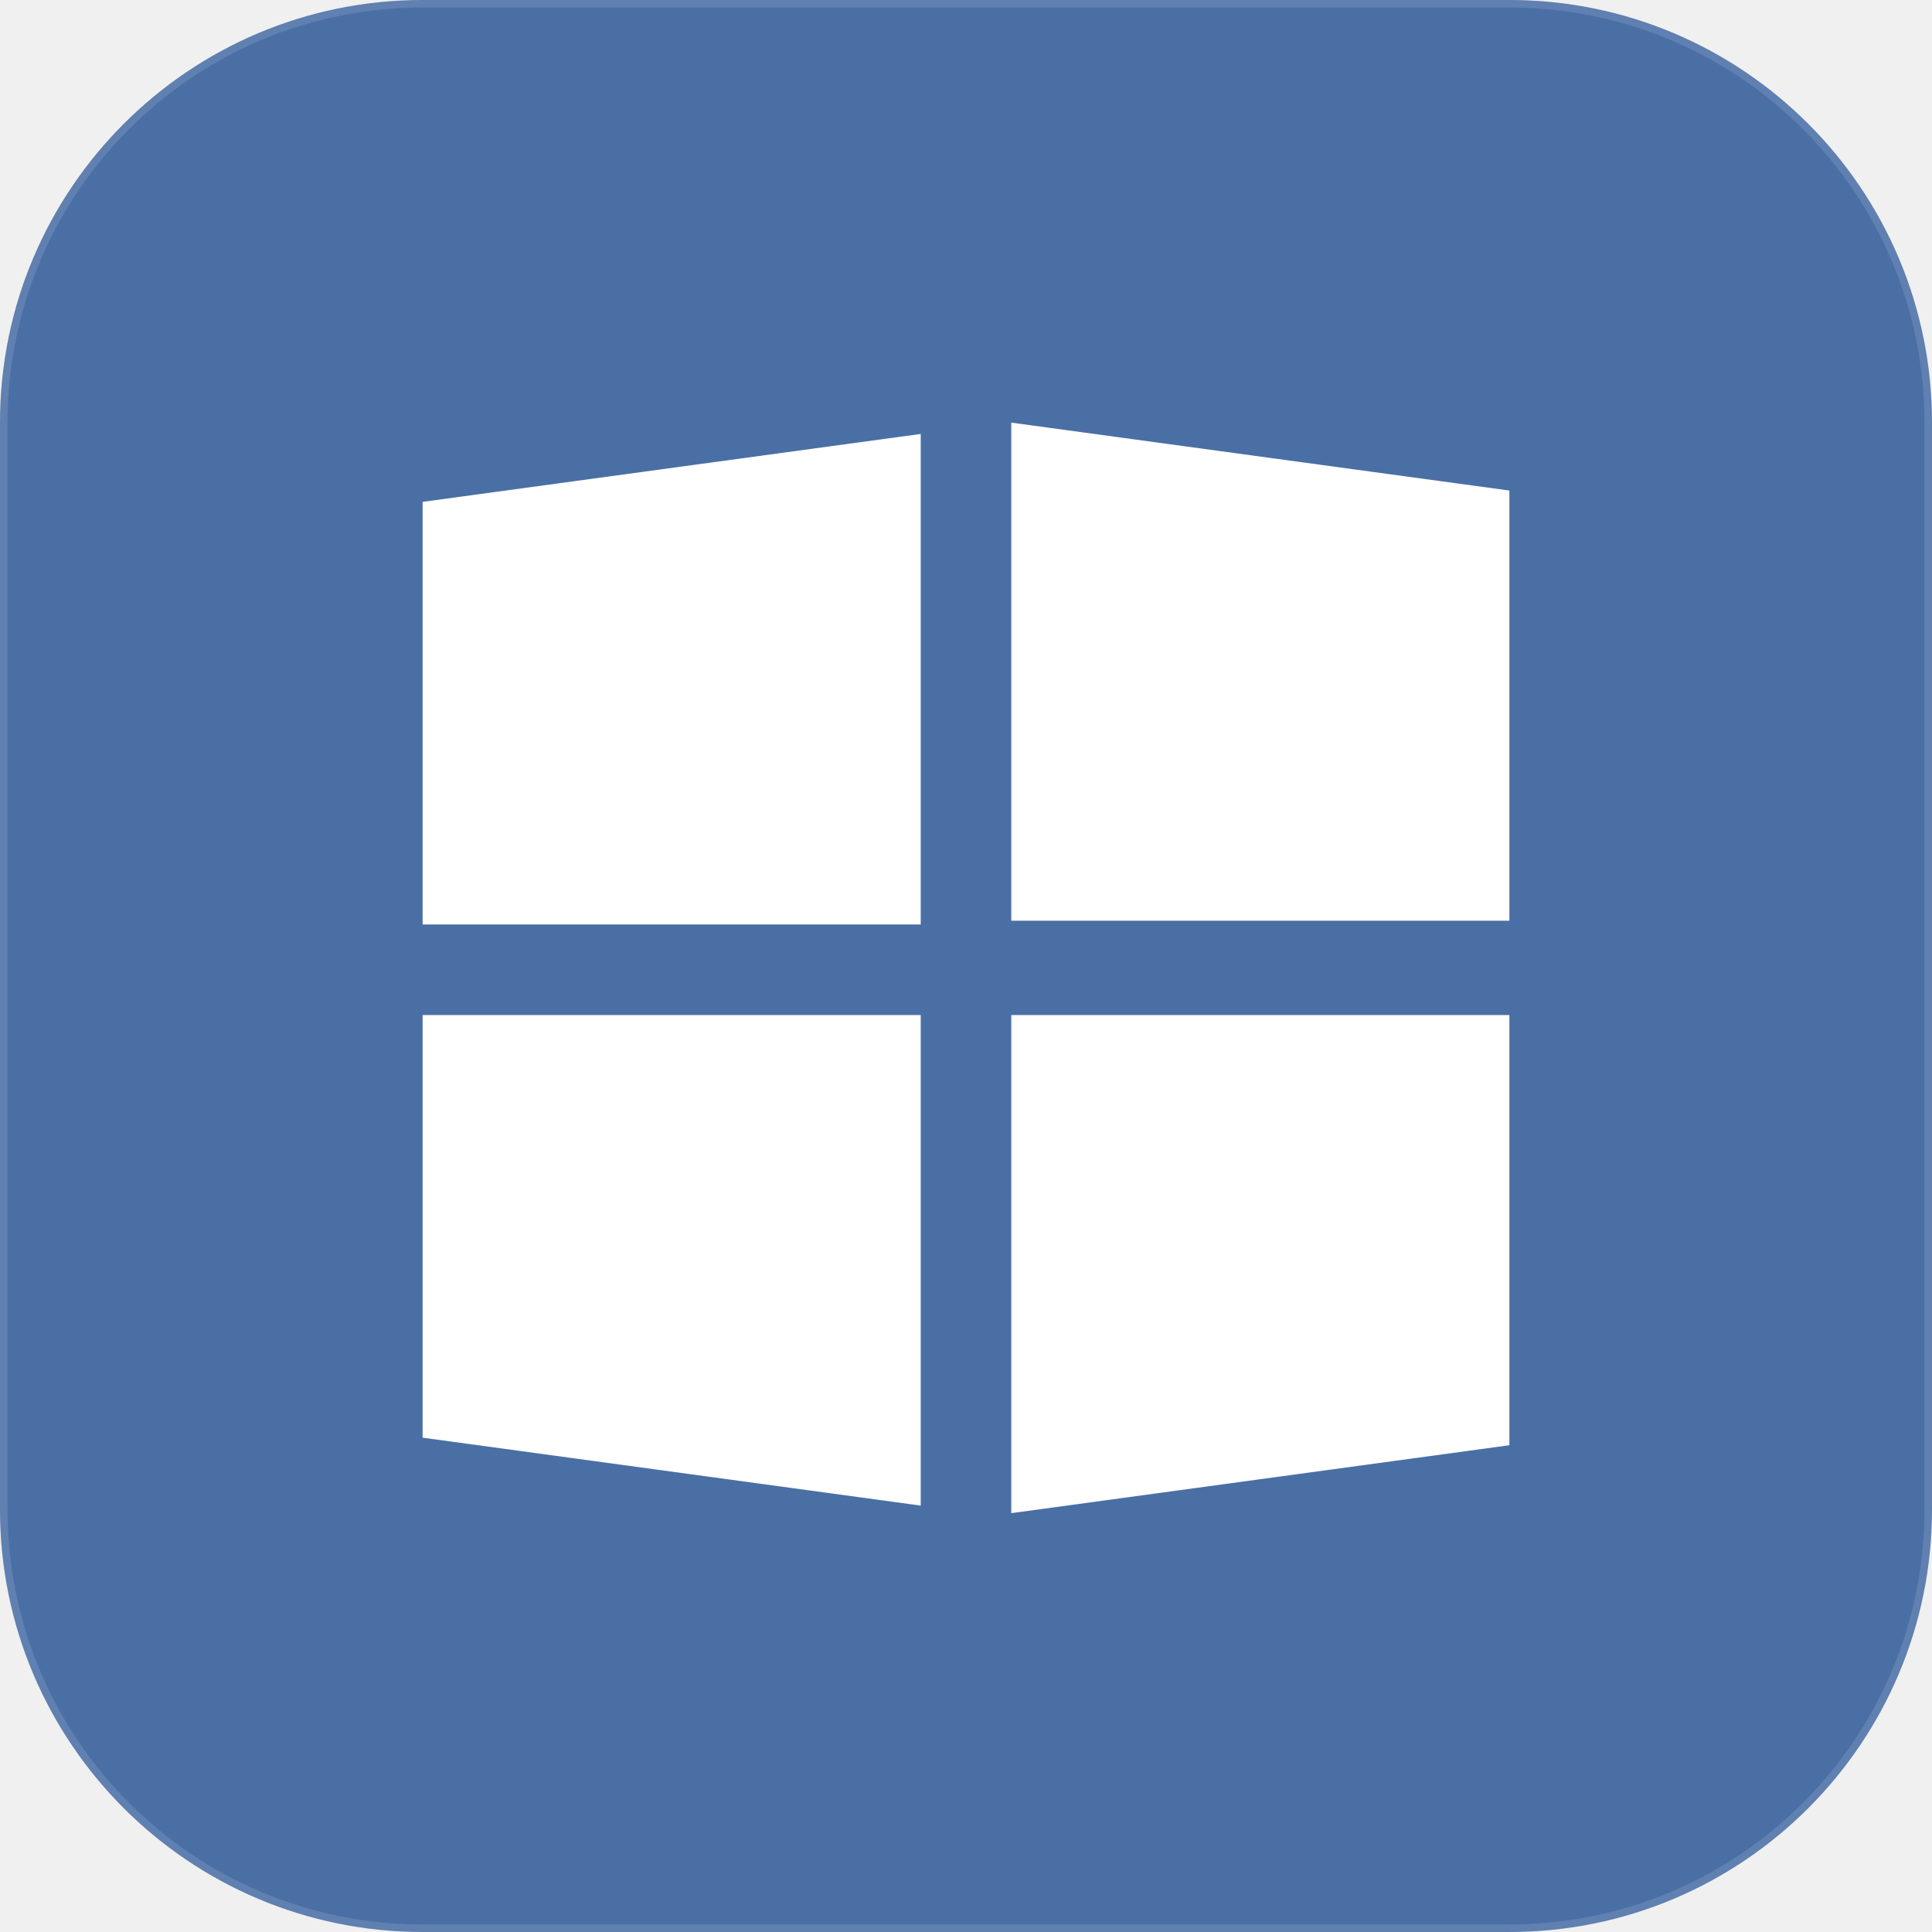
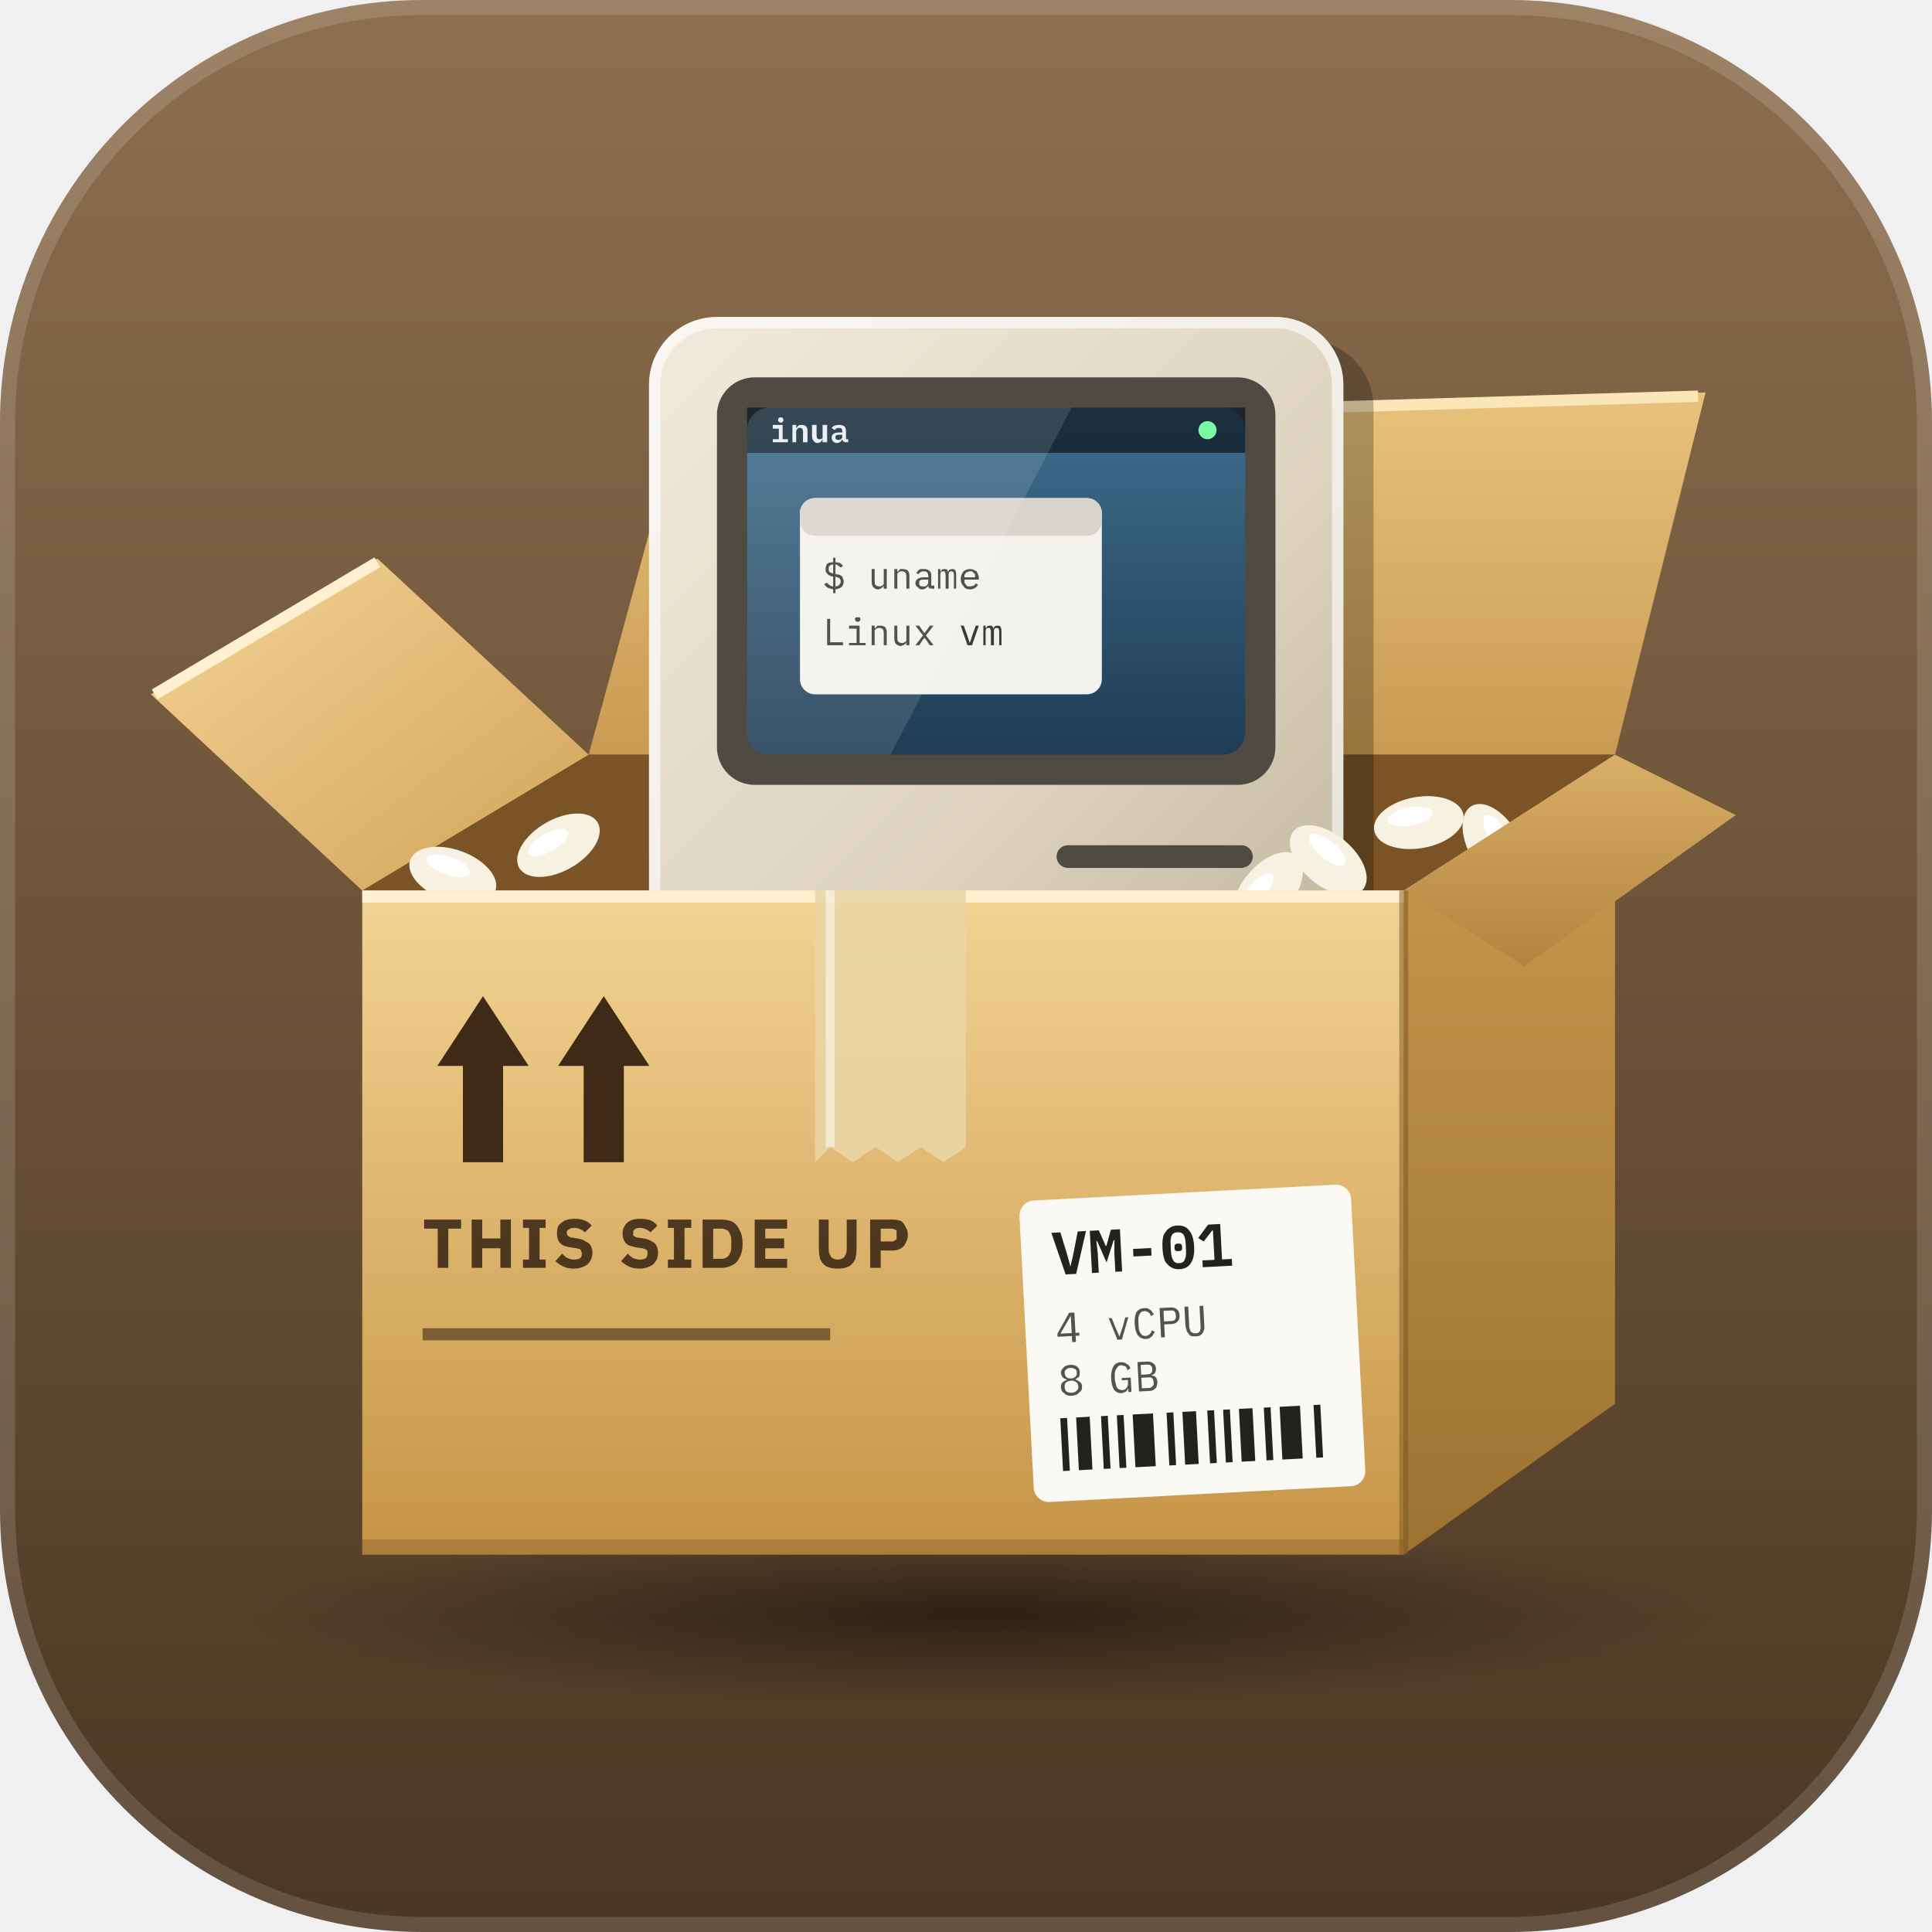
<svg xmlns="http://www.w3.org/2000/svg" viewBox="0 0 256 256">
-   <rect width="256" height="256" rx="56" fill="#4A6FA5" />
-   <rect x="0.5" y="0.5" width="255" height="255" rx="55.5" fill="none" stroke="#ffffff" stroke-opacity="0.12" />
-   <g fill="#ffffff">
-     <path d="M56 66.5l66-9v65H56z" />
-     <path d="M134 56l66 9v57h-66z" />
-     <path d="M56 134.5h66v65l-66-9z" />
-     <path d="M134 134.5h66v57l-66 9z" />
+   <defs>
+     <linearGradient id="vm-l1" x1="0" y1="0" x2="0" y2="1">
+       <stop offset="0" stop-color="#8E6F4E" />
+       <stop offset="1" stop-color="#4B3622" />
+     </linearGradient>
+     <radialGradient id="vm-r2" cx="0.5" cy="0.5" r="0.5">
+       <stop offset="0" stop-color="#000" stop-opacity="0.5" />
+       <stop offset="0.6" stop-color="#000" stop-opacity="0.18" />
+       <stop offset="1" stop-color="#000" stop-opacity="0" />
+     </radialGradient>
+     <linearGradient id="vm-l3" x1="0" y1="0" x2="0" y2="1">
+       <stop offset="0" stop-color="#F3D493" />
+       <stop offset="1" stop-color="#C69447" />
+     </linearGradient>
+     <linearGradient id="vm-l4" x1="0" y1="0" x2="0" y2="1">
+       <stop offset="0" stop-color="#C99C50" />
+       <stop offset="1" stop-color="#9C7231" />
+     </linearGradient>
+     <linearGradient id="vm-l5" x1="0" y1="0" x2="0" y2="1">
+       <stop offset="0" stop-color="#E8C27C" />
+       <stop offset="1" stop-color="#C99A52" />
+     </linearGradient>
+     <linearGradient id="vm-l6" x1="0" y1="0" x2="1" y2="1">
+       <stop offset="0" stop-color="#F3D493" />
+       <stop offset="1" stop-color="#D1A35A" />
+     </linearGradient>
+     <linearGradient id="vm-l7" x1="0" y1="0" x2="1" y2="1">
+       <stop offset="0" stop-color="#F1EBDD" />
+       <stop offset="0.6" stop-color="#DDD3BF" />
+       <stop offset="1" stop-color="#BFB39A" />
+     </linearGradient>
+     <linearGradient id="vm-l8" x1="0" y1="0" x2="0" y2="1">
+       <stop offset="0" stop-color="#3F6E8E" />
+       <stop offset="1" stop-color="#1F3C55" />
+     </linearGradient>
+     <linearGradient id="vm-l9" x1="0" y1="0" x2="0" y2="1">
+       <stop offset="0" stop-color="#D9AE66" />
+       <stop offset="1" stop-color="#B3843F" />
+     </linearGradient>
+   </defs>
+   <rect x="0" y="0" width="256" height="256" rx="56" fill="url(#vm-l1)" />
+   <ellipse cx="130" cy="214" rx="100" ry="12" fill="url(#vm-r2)" />
+   <path d="M78 100L214 100L226 52L90 56Z" fill="url(#vm-l5)" />
+   <path d="M90 56.5L225 52.5" stroke="#FBE6B8" stroke-width="1.5" />
+   <path d="M78 100L214 100L186 118L48 118Z" fill="#7A5427" />
+   <path d="M48 118L78 100L50 74L20 92Z" fill="url(#vm-l6)" />
+   <path d="M20.5 92L50 74.5" stroke="#FFF1CF" stroke-width="1.5" />
+   <rect x="86" y="42" width="92" height="92" rx="9" fill="#000" opacity="0.25" transform="translate(4 3)" />
+   <rect x="86" y="42" width="92" height="92" rx="9" fill="url(#vm-l7)" />
+   <rect x="86.75" y="42.75" width="90.5" height="90.5" rx="8.25" fill="none" stroke="#fff" stroke-opacity="0.6" stroke-width="1.5" />
+   <rect x="95" y="50" width="74" height="54" rx="5" fill="#4F4A42" />
+   <rect x="99" y="54" width="66" height="46" rx="3" fill="url(#vm-l8)" />
+   <rect x="99" y="54" width="66" height="6" fill="#0E1A24" opacity="0.75" />
+   <path d="m103.5 56q-.2 0-.3-.1-.1-.1-.1-.2l0-.1q0-.1 .1-.2 .1-.1 .3-.1 .2 0 .2 .1 .1 .1 .1 .2l0 .1q0 .1-.1 .2 0 .1-.2 .1zm-1.1 2.2l.8 0 0-1.4-.8 0 0-.5 1.3 0 0 1.9 .7 0 0 .4-2 0zm2.6 .4l0-2.3 .5 0 0 .4 .1 0q0-.2 .2-.3 .1-.1 .4-.1 .4 0 .6 .2 .2 .2 .2 .6l0 1.5-.6 0 0-1.4q0-.5-.4-.5-.1 0-.2 0-.1 .1-.1 .1-.1 .1-.1 .1-.1 .1-.1 .2l0 1.5zm4-.4l0 0q-.1 .2-.2 .3-.2 .2-.5 .2-.3 0-.5-.3-.2-.2-.2-.6l0-1.5 .6 0 0 1.4q0 .5 .4 .5 .1 0 .1 0 .1 0 .2-.1 .1 0 .1-.1 0-.1 0-.2l0-1.5 .6 0 0 2.3-.6 0zm3.1 .4q-.2 0-.3-.1-.2-.1-.2-.3l0 0q-.1 .2-.2 .3-.2 .2-.5 .2-.3 0-.5-.2-.2-.2-.2-.5 0-.7 1-.7l.4 0 0-.2q0-.2-.1-.3-.1-.1-.4-.1-.2 0-.3 .1-.2 .1-.2 .2l-.4-.3q.1-.2 .4-.3 .2-.1 .6-.1 .4 0 .7 .2 .2 .2 .2 .6l0 1.1 .3 0 0 .4zm-1-.3q.2 0 .3-.1 .2-.1 .2-.3l0-.3-.4 0q-.5 0-.5 .3l0 .1q0 .1 .1 .2 .1 .1 .3 .1z" fill="#E9EEF2" />
+   <circle cx="160" cy="57" r="1.2" fill="#7CF7A6" />
+   <rect x="106" y="66" width="40" height="26" rx="2" fill="#F3F1EC" />
+   <rect x="106" y="66" width="40" height="5" rx="2" fill="#D9D4CA" />
+   <path d="m110.4 78.1q-.4-.1-.7-.2-.3-.2-.5-.5l.4-.2q.1 .2 .3 .3 .2 .2 .5 .2l0-1.3-.1 0q-.3-.1-.5-.2-.1-.1-.2-.2-.1-.1-.2-.3 0-.1 0-.3 0-.4 .2-.7 .3-.2 .8-.2l0-.6 .3 0 0 .6q.3 0 .6 .1 .3 .2 .4 .4l-.3 .2q-.1-.1-.3-.2-.1-.2-.4-.2l0 1.2 .1 .1q.3 0 .5 .1 .2 .1 .3 .2 .1 .2 .1 .3 .1 .2 .1 .3 0 .5-.3 .8-.3 .2-.8 .3l0 .5-.3 0zm-.6-2.7q0 .2 .1 .4 .2 .1 .5 .2l0-1.2q-.3 0-.5 .2-.1 .1-.1 .4zm1.6 1.6q0-.2-.2-.4-.2-.1-.5-.2l0 1.3q.3 0 .5-.2 .2-.2 .2-.5zm5.7 .6l0 0q-.1 .1-.1 .2-.1 0-.2 .1 0 .1-.2 .1-.1 .1-.2 .1-.4 0-.7-.3-.2-.3-.2-.7l0-1.7 .4 0 0 1.6q0 .4 .1 .5 .2 .2 .5 .2 .1 0 .2 0 .1-.1 .2-.1 .1-.1 .2-.2 0-.1 0-.2l0-1.8 .4 0 0 2.6-.4 0zm1.4 .4l0-2.6 .4 0 0 .4 0 0q.1-.1 .1-.1 .1-.1 .2-.2 0-.1 .2-.1 .1 0 .2 0 .4 0 .7 .2 .2 .3 .2 .7l0 1.7-.4 0 0-1.6q0-.3-.1-.5-.2-.2-.5-.2-.1 0-.2 0-.1 .1-.2 .1-.1 .1-.2 .2 0 .1 0 .2l0 1.8zm5 0q-.3 0-.4-.1-.1-.1-.1-.3l0 0q-.1 .2-.3 .3-.2 .2-.5 .2-.4 0-.6-.3-.3-.2-.3-.5 0-.4 .3-.6 .3-.2 .8-.2l.6 0 0-.2q0-.3-.2-.5-.1-.1-.4-.1-.3 0-.4 .1-.2 .1-.3 .3l-.3-.2q.1-.1 .2-.2 0-.1 .2-.2 .1-.1 .2-.1 .2 0 .4 0 .5 0 .7 .2 .3 .2 .3 .6l0 1.4 .4 0 0 .4zm-1.2-.3q.1 0 .3 0 .1-.1 .2-.1 .1-.1 .1-.2 .1 0 .1-.2l0-.4-.6 0q-.3 0-.5 .1-.1 .1-.1 .3l0 .1q0 .2 .1 .3 .1 .1 .4 .1zm2 .3l0-2.6 .3 0 0 .3 .1 0q0-.1 .1-.2 .1-.1 .4-.1 .2 0 .3 .1 .1 .1 .1 .3l0 0q.1-.2 .2-.3 .2-.1 .4-.1 .3 0 .4 .2 .1 .2 .1 .6l0 1.8-.3 0 0-1.7q0-.4-.1-.5-.1-.1-.3-.1-.1 0-.2 .1-.1 .1-.1 .3l0 1.9-.4 0 0-1.7q0-.4-.1-.5 0-.1-.2-.1-.2 0-.3 .1-.1 .1-.1 .3l0 1.9zm4.2 .1q-.2 0-.5-.1-.2-.1-.3-.3-.2-.2-.3-.4-.1-.3-.1-.6 0-.3 .1-.5 .1-.3 .3-.5 .1-.1 .3-.2 .3-.1 .5-.1 .3 0 .5 .1 .2 .1 .4 .2 .1 .2 .2 .4 .1 .2 .1 .5l0 .2-1.9 0 0 .1q0 .2 0 .3 .1 .2 .2 .3 .1 .1 .2 .2 .2 0 .3 0 .3 0 .5-.1 .2-.1 .3-.3l.3 .2q-.1 .2-.4 .4-.3 .2-.7 .2zm0-2.4q-.1 0-.3 .1-.1 0-.2 .1-.1 .1-.2 .3 0 .1 0 .3l0 0 1.4 0 0 0q0-.2 0-.4-.1-.1-.2-.2-.1-.1-.2-.2-.1 0-.3 0z" fill="#3A3A3A" />
+   <path d="m109.6 85.5l0-3.5 .4 0 0 3.1 1.7 0 0 .4zm4.1-3.1q-.2 0-.3-.1-.1-.1-.1-.2l0-.1q0-.1 .1-.2 .1 0 .3 0 .1 0 .2 0 .1 .1 .1 .2l0 .1q0 .1-.1 .2-.1 .1-.2 .1zm-1.2 2.8l1 0 0-1.9-1 0 0-.4 1.4 0 0 2.3 .8 0 0 .3-2.2 0zm3 .3l0-2.6 .4 0 0 .4 0 0q.1-.1 .1-.1 .1-.1 .2-.2 0-.1 .2-.1 .1 0 .2 0 .4 0 .7 .2 .2 .3 .2 .7l0 1.7-.4 0 0-1.6q0-.3-.1-.5-.2-.2-.5-.2-.1 0-.2 0-.1 .1-.2 .1-.1 .1-.2 .2 0 .1 0 .2l0 1.8zm4.6-.4l0 0q-.1 .1-.1 .2-.1 .1-.2 .1 0 .1-.2 .1-.1 .1-.2 .1-.4 0-.7-.3-.2-.3-.2-.7l0-1.7 .4 0 0 1.6q0 .4 .1 .5 .2 .2 .5 .2 .1 0 .2 0 .1-.1 .2-.1 .1-.1 .2-.2 0-.1 0-.2l0-1.8 .4 0 0 2.6-.4 0zm1.2 .4l1-1.3-1-1.3 .5 0 .4 .6 .3 .4 0 0 .3-.4 .4-.6 .5 0-1 1.3 1 1.3-.5 0-.4-.6-.3-.4 0 0-.3 .4-.4 .6zm6.9 0l-.9-2.6 .4 0 .4 1.1 .4 1.2 0 0 .4-1.2 .4-1.1 .4 0-.9 2.6zm2.1 0l0-2.6 .3 0 0 .3 .1 0q0-.1 .1-.2 .1-.1 .4-.1 .2 0 .3 .1 .1 .1 .1 .3l0 0q.1-.2 .2-.3 .2-.1 .4-.1 .3 0 .4 .2 .1 .2 .1 .6l0 1.8-.3 0 0-1.7q0-.4-.1-.5-.1-.1-.3-.1-.1 0-.2 .1-.1 .1-.1 .3l0 1.9-.4 0 0-1.7q0-.4-.1-.5 0-.1-.2-.1-.2 0-.3 .1-.1 .1-.1 .3l0 1.9z" fill="#3A3A3A" />
+   <path d="M99 57a3 3 0 0 1 3-3h40L118 100H102a3 3 0 0 1-3-3z" fill="#fff" opacity="0.12" />
+   <rect x="140" y="112" width="26" height="3" rx="1.5" fill="#4F4A42" />
+   <ellipse cx="60" cy="116" rx="6" ry="3.4" fill="#F7F1E1" transform="rotate(20 60 116)" />
+   <ellipse cx="59" cy="115" rx="3" ry="1.2" fill="#fff" transform="rotate(20 60 116)" />
+   <ellipse cx="74" cy="112" rx="6" ry="3.4" fill="#F7F1E1" transform="rotate(-30 74 112)" />
+   <ellipse cx="73" cy="111" rx="3" ry="1.2" fill="#fff" transform="rotate(-30 74 112)" />
+   <ellipse cx="176" cy="114" rx="6" ry="3.4" fill="#F7F1E1" transform="rotate(40 176 114)" />
+   <ellipse cx="175" cy="113" rx="3" ry="1.2" fill="#fff" transform="rotate(40 176 114)" />
+   <ellipse cx="188" cy="109" rx="6" ry="3.4" fill="#F7F1E1" transform="rotate(-10 188 109)" />
+   <ellipse cx="187" cy="108" rx="3" ry="1.2" fill="#fff" transform="rotate(-10 188 109)" />
+   <ellipse cx="198" cy="112" rx="6" ry="3.4" fill="#F7F1E1" transform="rotate(60 198 112)" />
+   <ellipse cx="197" cy="111" rx="3" ry="1.2" fill="#fff" transform="rotate(60 198 112)" />
+   <ellipse cx="168" cy="118" rx="6" ry="3.4" fill="#F7F1E1" transform="rotate(-50 168 118)" />
+   <ellipse cx="167" cy="117" rx="3" ry="1.2" fill="#fff" transform="rotate(-50 168 118)" />
+   <path d="M186 118L214 100L214 186L186 206Z" fill="url(#vm-l4)" />
+   <path d="M186 118L214 100L230 108L202 128Z" fill="url(#vm-l9)" />
+   <rect x="48" y="118" width="138" height="88" fill="url(#vm-l3)" />
+   <path d="M48 118.8L186 118.8" stroke="#FFF1CF" stroke-width="1.6" />
+   <path d="M186 118L186 206" stroke="#7C5520" stroke-opacity="0.5" stroke-width="1.2" />
+   <path d="M108 118h20v34l-3 2-3-2-3 2-3-2-3 2-3-2-2 2z" fill="#E9D6A6" opacity="0.85" />
+   <path d="M110 118v34" stroke="#fff" stroke-opacity="0.5" stroke-width="1.2" />
+   <path d="M64 132l6.05 9.24h-3.388v12.76h-5.324v-12.76h-3.388z" fill="#3E2A16" />
+   <path d="M80 132l6.05 9.24h-3.388v12.76h-5.324v-12.76h-3.388z" fill="#3E2A16" />
+   <path d="m61.1 162.8l-1.7 0 0 5.2-1.4 0 0-5.2-1.8 0 0-1.2 4.9 0zm5.2 5.2l0-2.6-2.4 0 0 2.6-1.4 0 0-6.4 1.4 0 0 2.5 2.4 0 0-2.5 1.4 0 0 6.4zm6 0l-3 0 0-1.1 .8 0 0-4.2-.8 0 0-1.1 3 0 0 1.1-.8 0 0 4.2 .8 0zm3.7 .1q-.8 0-1.4-.3-.6-.3-1-.7l.9-1q.3 .4 .7 .6 .4 .2 .9 .2 .5 0 .8-.2 .2-.2 .2-.6 0-.2-.1-.3 0-.2-.2-.3-.1 0-.4-.1l-.7-.1q-.7-.1-1.1-.3-.4-.2-.6-.6-.2-.4-.2-1 0-.6 .2-1 .3-.4 .9-.7 .5-.2 1.3-.2 .7 0 1.2 .2 .6 .2 1 .7l-.9 .9q-.3-.3-.6-.4-.3-.2-.8-.2-.5 0-.7 .2-.3 .1-.3 .4 0 .2 .1 .4 .1 .1 .3 .2 .1 .1 .4 .1l.6 .1q.7 .1 1.1 .4 .5 .2 .7 .6 .2 .4 .2 .9 0 .6-.3 1.1-.3 .5-.8 .7-.6 .3-1.4 .3zm8.7 0q-.8 0-1.4-.3-.6-.3-1-.7l.9-1q.3 .4 .7 .6 .4 .2 .9 .2 .5 0 .8-.2 .2-.2 .2-.6 0-.2 0-.3-.1-.2-.3-.3-.1 0-.4-.1l-.7-.1q-.6-.1-1.1-.3-.4-.2-.6-.6-.2-.4-.2-1 0-.6 .3-1 .2-.4 .8-.7 .5-.2 1.3-.2 .7 0 1.3 .2 .5 .2 .9 .7l-.9 .9q-.3-.3-.6-.4-.3-.2-.8-.2-.5 0-.7 .2-.2 .1-.2 .4 0 .2 0 .4 .1 .1 .3 .2 .2 .1 .4 .1l.7 .1q.6 .1 1.1 .4 .4 .2 .6 .6 .2 .4 .2 .9 0 .6-.3 1.1-.3 .5-.8 .7-.6 .3-1.4 .3zm6.9-.1l-3.1 0 0-1.1 .8 0 0-4.2-.8 0 0-1.1 3.1 0 0 1.1-.9 0 0 4.2 .9 0zm1.5 0l0-6.4 2.5 0q.8 0 1.5 .3 .6 .4 .9 1.1 .4 .7 .4 1.8 0 1.1-.4 1.8-.3 .7-.9 1-.7 .4-1.5 .4zm1.4-1.2l1.1 0q.4 0 .7-.2 .3-.2 .4-.5 .2-.3 .2-.8l0-1q0-.5-.2-.8-.1-.4-.4-.5-.3-.2-.7-.2l-1.1 0zm9.8 1.2l-4.3 0 0-6.4 4.3 0 0 1.2-2.9 0 0 1.3 2.5 0 0 1.3-2.5 0 0 1.4 2.9 0zm4.2-6.4l1.3 0 0 3.9q0 .5 .2 .8 .1 .3 .3 .4 .3 .2 .7 .2 .4 0 .7-.2 .2-.1 .3-.4 .2-.3 .2-.8l0-3.9 1.3 0 0 3.8q0 .9-.2 1.5-.3 .6-.8 .9-.6 .3-1.5 .3-.9 0-1.5-.3-.5-.3-.8-.9-.2-.6-.2-1.5zm8.2 6.4l-1.4 0 0-6.4 3 0q.6 0 1.1 .2 .4 .3 .6 .8 .3 .4 .3 1 0 .6-.3 1.1-.2 .5-.6 .7-.5 .3-1.1 .3l-1.6 0zm0-5.2l0 1.7 1.5 0q.2 0 .3-.1 .2-.1 .3-.2 0-.2 0-.4l0-.4q0-.2 0-.3-.1-.2-.3-.2-.1-.1-.3-.1z" fill="#3E2A16" opacity="0.9" />
+   <rect x="56" y="176" width="54" height="1.6" fill="#3E2A16" opacity="0.6" />
+   <rect x="136" y="158" width="44" height="40" rx="2" fill="#FBF9F3" transform="rotate(-3 158 178)" />
+   <g transform="rotate(-3 158 178)">
+     <path d="m141.7 168l-1.6-5.6 1.2 0 .7 2.8 .4 1.8 0 0 .5-1.8 .7-2.8 1.1 0-1.6 5.6zm6.6-2.6l.1-1.6-.1 0-1.1 2.9-1.1-2.9-.1 0 .1 1.6 0 2.6-.9 0 0-5.6 1.2 0 .8 2.1 .1 0 .7-2.1 1.2 0 0 5.6-.9 0zm2.5 .7l0-1 2.4 0 0 1zm6 2q-.5 0-.9-.2-.4-.2-.7-.6-.3-.3-.4-.9-.1-.5-.1-1.2 0-.7 .1-1.2 .1-.6 .4-.9 .3-.4 .7-.6 .4-.2 .9-.2 1.1 0 1.6 .8 .5 .7 .5 2.1 0 1.4-.5 2.1-.5 .8-1.6 .8zm0-.8q.6 0 .8-.5 .2-.4 .2-1.1l0-1q0-.7-.2-1.1-.2-.4-.8-.4-.6 0-.8 .4-.2 .4-.2 1.1l0 1q0 .7 .2 1.1 .2 .5 .8 .5zm0-1.6q-.3 0-.4-.1-.1-.1-.1-.3l0-.2q0-.1 .1-.3 .1-.1 .4-.1 .3 0 .4 .1 .1 .2 .1 .3l0 .2q0 .2-.1 .3-.1 .1-.4 .1zm3.1 2.3l0-.9 1.6 0 0-3.9-.1 0-1.2 1.4-.7-.5 1.4-1.7 1.6 0 0 4.7 1.3 0 0 .9z" fill="#24221F" />
+     <path d="m142.1 177l0-.8-1.9 0 0-.4 1.7-2.7 .7 0 0 2.7 .5 0 0 .4-.5 0 0 .8zm-1.5-1.2l1.5 0 0-2.3 0 0zm7.5 1.2l-1-2.9 .4 0 .4 1.2 .5 1.3 0 0 .5-1.3 .4-1.2 .4 0-1 2.9zm3.8 .1q-.7 0-1.1-.6-.3-.5-.3-1.5 0-.9 .3-1.5 .4-.5 1.1-.5 .3 0 .5 .1 .1 .1 .3 .2 .1 .1 .2 .3 .1 .1 .2 .3l-.4 .2q-.1-.2-.1-.3-.1-.1-.2-.2-.1-.1-.2-.1-.1-.1-.3-.1-.5 0-.7 .4-.2 .3-.2 .9l0 .7q0 .6 .2 .9 .2 .4 .7 .4 .2 0 .3-.1 .1 0 .2-.1 .1-.1 .2-.2 0-.1 .1-.3l.4 .2q-.1 .2-.2 .3-.1 .2-.2 .3-.2 .1-.3 .2-.2 .1-.5 .1zm2-.1l0-3.9 1.5 0q.5 0 .8 .3 .3 .3 .3 .8 0 .5-.3 .8-.3 .3-.8 .3l-1 0 0 1.7zm.5-2.1l1 0q.3 0 .4-.1 .2-.2 .2-.4l0-.3q0-.3-.2-.5-.1-.1-.4-.1l-1 0zm3.3-1.8l0 2.3q0 .3 0 .5 .1 .3 .1 .4 .1 .2 .3 .3 .1 .1 .4 .1 .3 0 .4-.1 .2-.1 .2-.3 .1-.1 .1-.4 0-.2 0-.5l0-2.3 .5 0 0 2.2q0 .5 0 .8-.1 .3-.2 .5-.1 .2-.4 .4-.2 .1-.6 .1-.4 0-.7-.1-.2-.2-.3-.4-.2-.2-.2-.5-.1-.3-.1-.8l0-2.2z" fill="#55534E" />
+     <path d="m141.7 184.1q-.4 0-.6-.1-.3-.1-.4-.3-.2-.1-.3-.3-.1-.2-.1-.5 0-.4 .2-.6 .2-.2 .6-.3l0-.1q-.3-.1-.5-.3-.2-.3-.2-.6 0-.4 .4-.7 .3-.3 .9-.3 .6 0 .9 .3 .3 .3 .3 .7 0 .3-.1 .6-.2 .2-.5 .3l0 .1q.3 .1 .5 .3 .3 .2 .3 .6 0 .3-.1 .5-.1 .2-.3 .3-.2 .2-.4 .3-.3 .1-.6 .1zm0-.4q.4 0 .6-.2 .3-.2 .3-.5l0-.2q0-.3-.3-.5-.2-.2-.6-.2-.4 0-.7 .2-.2 .2-.2 .5l0 .2q0 .3 .2 .5 .3 .2 .7 .2zm0-1.9q.4 0 .6-.2 .2-.2 .2-.5l0-.1q0-.3-.2-.4-.3-.2-.6-.2-.4 0-.6 .2-.2 .1-.2 .4l0 .1q0 .3 .2 .5 .2 .2 .6 .2zm7.5 1.7l0 0q-.1 .1-.1 .2-.1 .1-.2 .2-.1 .1-.3 .1-.1 .1-.3 .1-.6 0-1-.5-.3-.6-.3-1.5 0-1 .4-1.6 .3-.5 1-.5 .3 0 .5 .1 .2 .1 .3 .2 .2 .1 .3 .3 .1 .1 .1 .3l-.4 .2q0-.2-.1-.3 0-.1-.1-.2-.1-.1-.3-.1-.1-.1-.3-.1-.4 0-.6 .4-.3 .3-.3 .9l0 .6q0 .3 .1 .6 0 .2 .1 .4 .1 .2 .3 .3 .2 .1 .4 .1 .4 0 .6-.3 .2-.2 .2-.6l0-.4-.8 0 0-.3 1.2 0 0 1.9-.4 0zm1.4-3.4l1.3 0q.5 0 .8 .3 .3 .2 .3 .7 0 .4-.2 .6-.2 .2-.4 .2l0 .1q.3 0 .5 .2 .2 .3 .2 .7 0 .2-.1 .4 0 .2-.2 .4-.1 .1-.3 .2-.2 .1-.4 .1l-1.5 0zm1.3 3.5q.4 0 .5-.2 .2-.1 .2-.4l0-.2q0-.3-.2-.5-.1-.1-.5-.1l-.9 0 0 1.4zm-.1-1.8q.3 0 .5-.1 .2-.2 .2-.4l0-.3q0-.2-.2-.4-.2-.1-.5-.1l-.8 0 0 1.3z" fill="#55534E" />
+     <rect x="140" y="187" width="0.9" height="7" fill="#24221F" />
+     <rect x="142.1" y="187" width="1.8" height="7" fill="#24221F" />
+     <rect x="145.4" y="187" width="0.9" height="7" fill="#24221F" />
+     <rect x="147.5" y="187" width="0.9" height="7" fill="#24221F" />
+     <rect x="149.6" y="187" width="2.7" height="7" fill="#24221F" />
+     <rect x="154.1" y="187" width="0.9" height="7" fill="#24221F" />
+     <rect x="156.2" y="187" width="1.8" height="7" fill="#24221F" />
+     <rect x="159.5" y="187" width="0.9" height="7" fill="#24221F" />
+     <rect x="161.6" y="187" width="0.9" height="7" fill="#24221F" />
+     <rect x="163.7" y="187" width="1.8" height="7" fill="#24221F" />
+     <rect x="167" y="187" width="0.9" height="7" fill="#24221F" />
+     <rect x="169.1" y="187" width="2.7" height="7" fill="#24221F" />
+     <rect x="173.6" y="187" width="0.9" height="7" fill="#24221F" />
  </g>
+   <path d="M48 205L186 205" stroke="#7C5520" stroke-opacity="0.35" stroke-width="2" />
+   <rect x="1" y="1" width="254" height="254" rx="55" fill="none" stroke="#fff" stroke-opacity="0.14" stroke-width="2" />
</svg>
